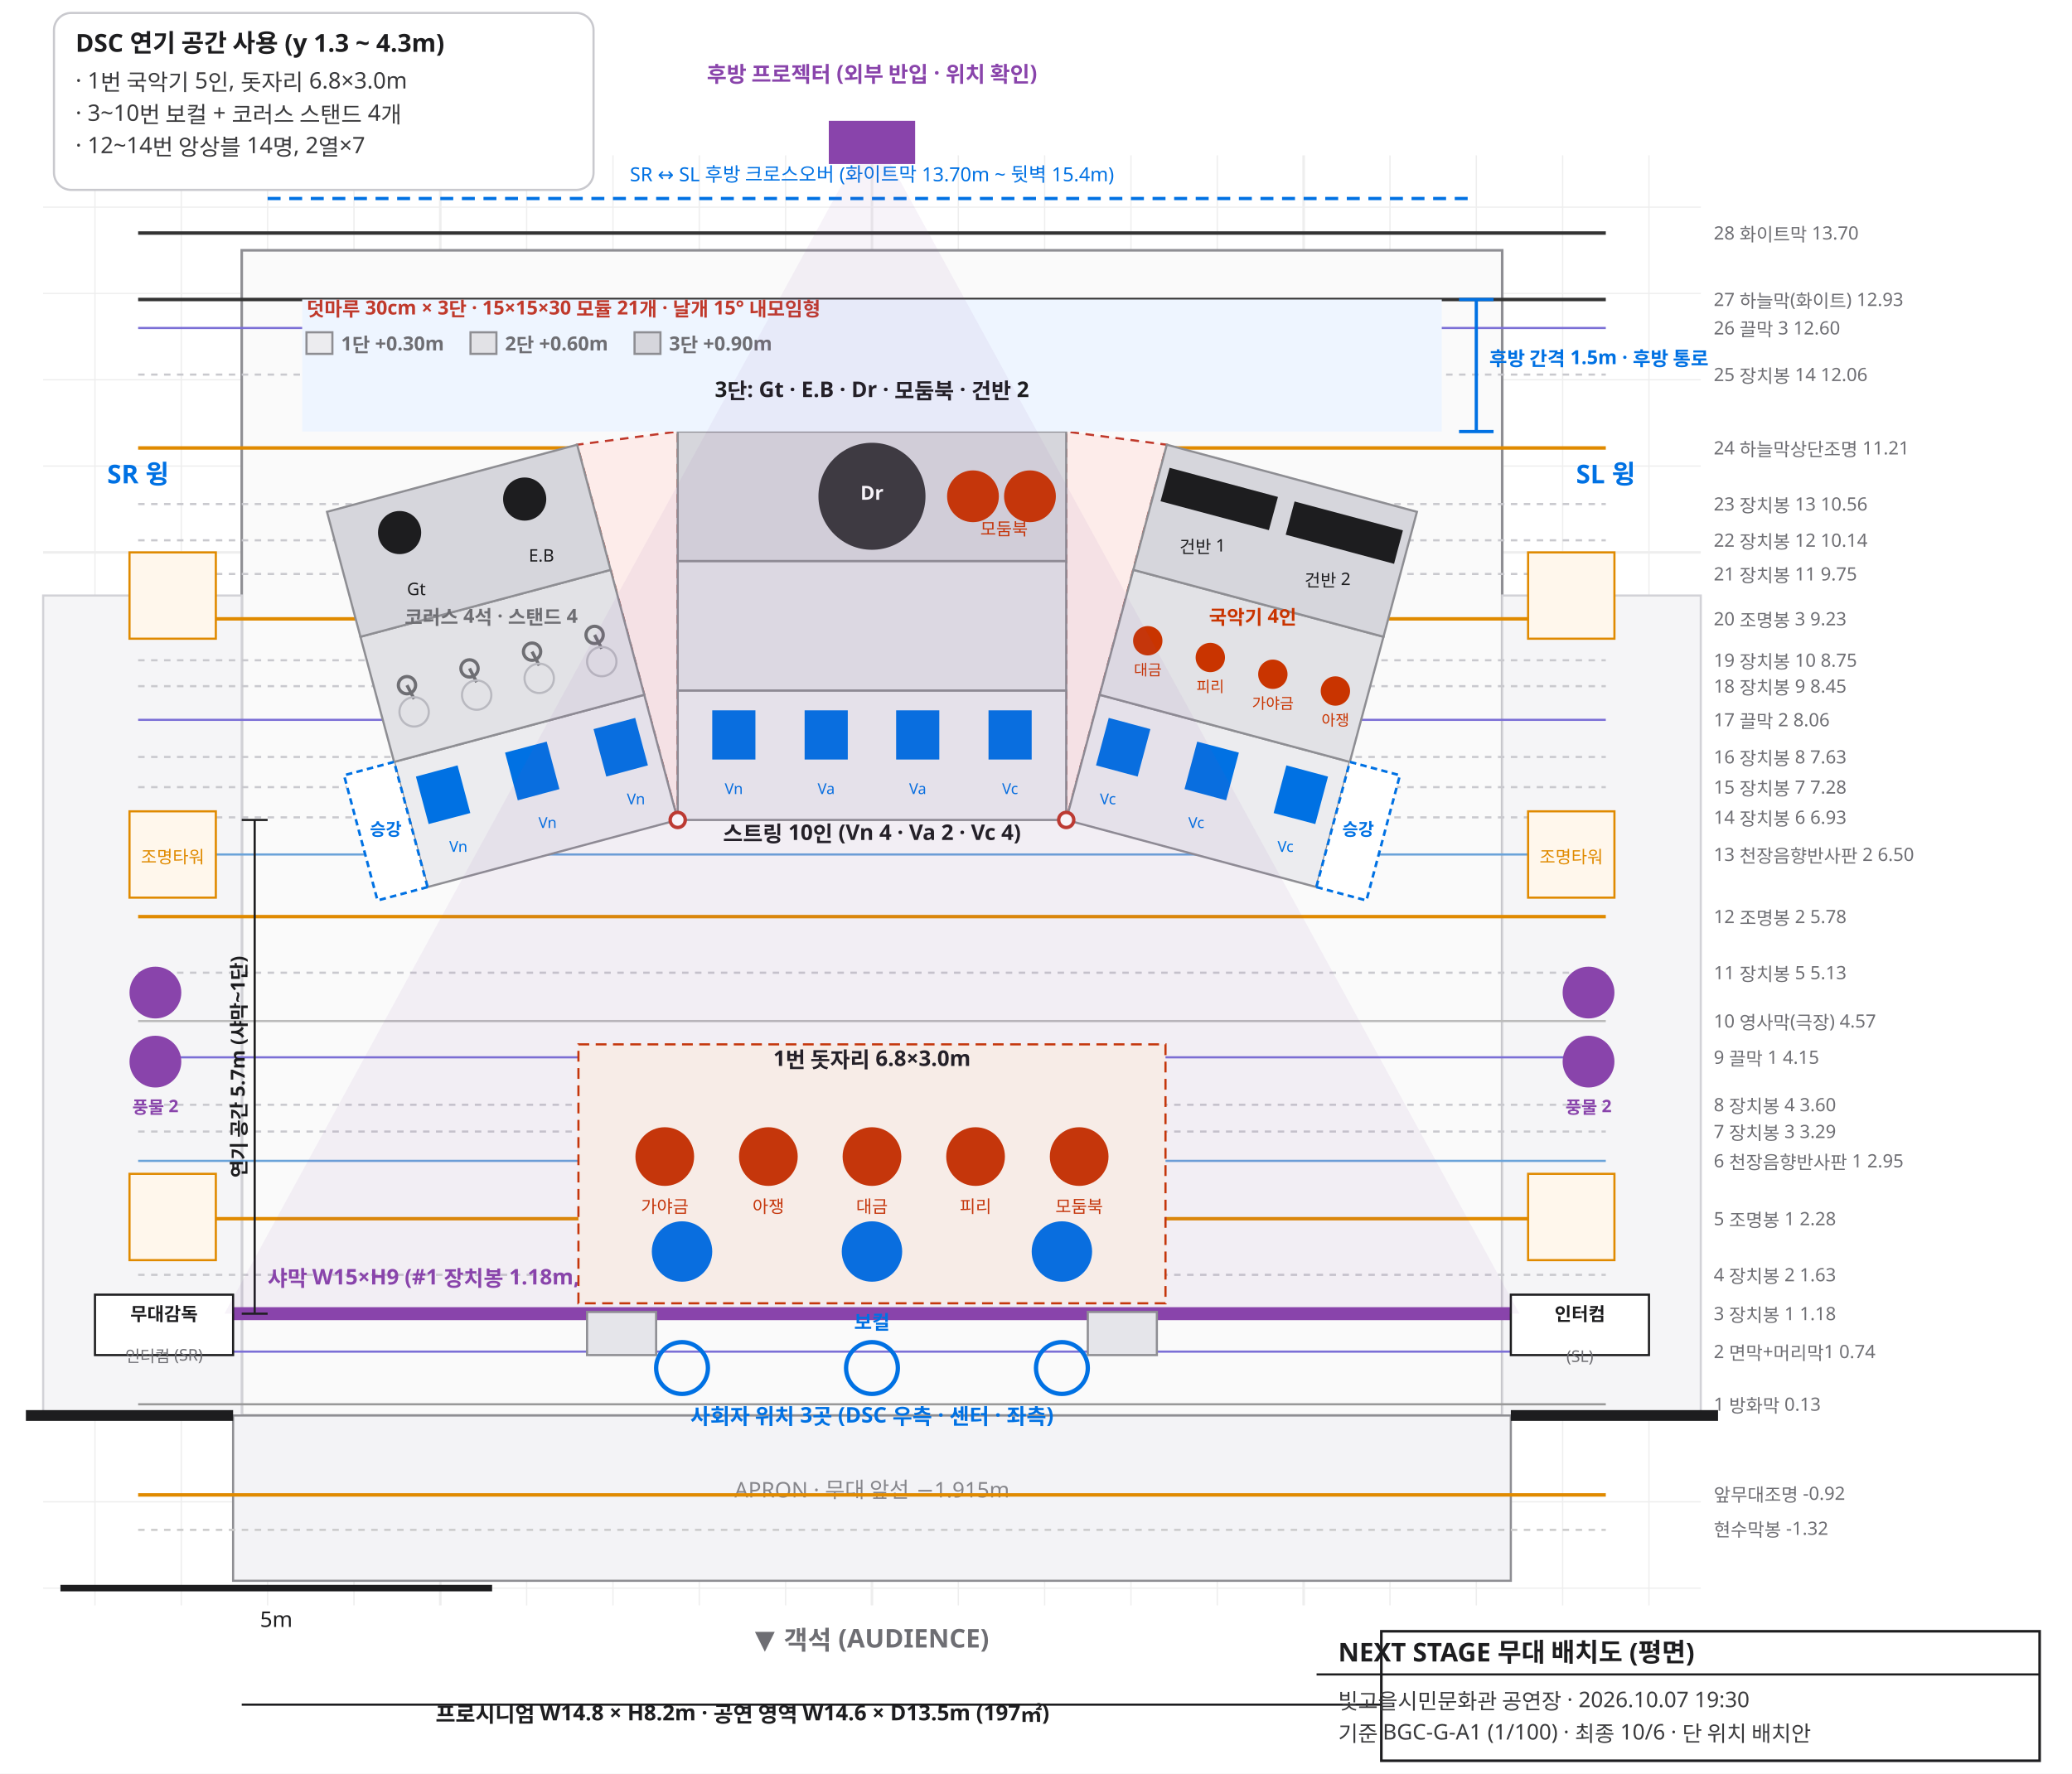
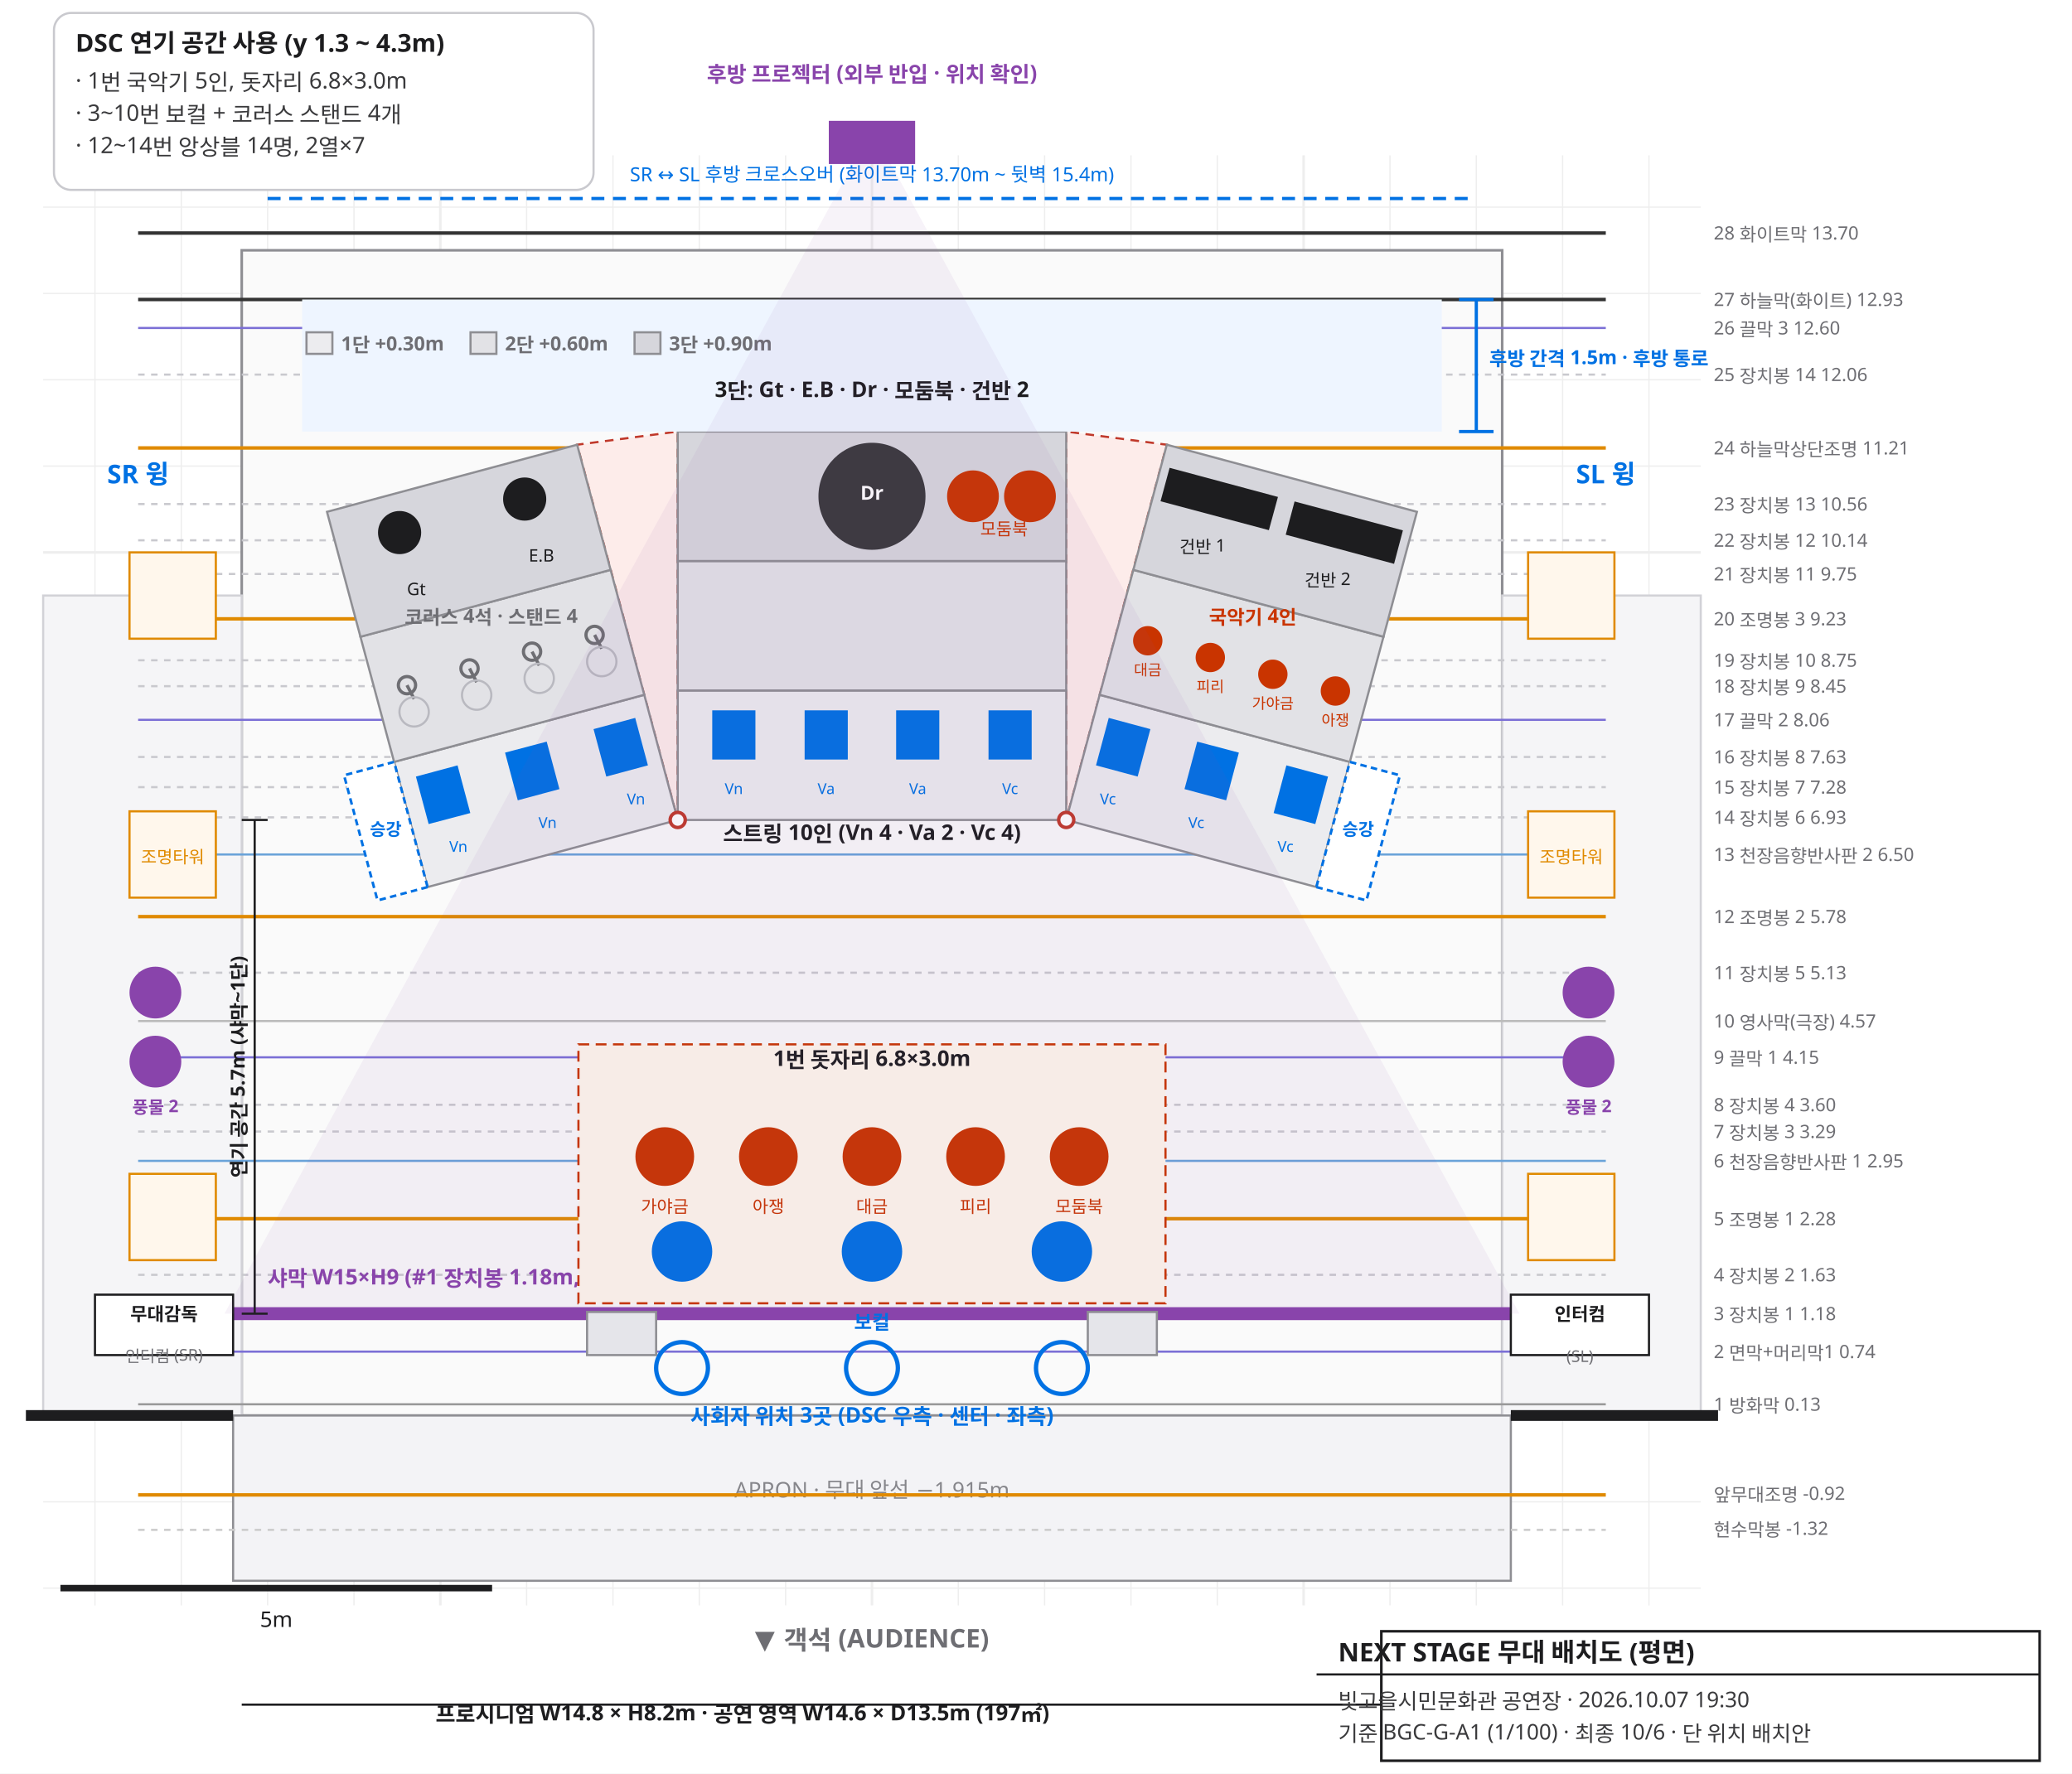
<svg xmlns="http://www.w3.org/2000/svg" width="960" height="822" viewBox="0 -32 960 822" font-family="Pretendard Variable,Pretendard,Apple SD Gothic Neo,sans-serif" role="img" aria-label="무대 평면도">
  <rect x="0" y="-32" width="960" height="822" fill="#fff" />
  <line x1="44" y1="712" x2="44" y2="40" stroke="#eee" stroke-width="0.6" />
  <line x1="84" y1="712" x2="84" y2="40" stroke="#eee" stroke-width="0.6" />
  <line x1="124" y1="712" x2="124" y2="40" stroke="#eee" stroke-width="0.6" />
  <line x1="164" y1="712" x2="164" y2="40" stroke="#eee" stroke-width="0.6" />
  <line x1="204" y1="712" x2="204" y2="40" stroke="#eee" stroke-width="1.2" />
  <line x1="244" y1="712" x2="244" y2="40" stroke="#eee" stroke-width="0.6" />
  <line x1="284" y1="712" x2="284" y2="40" stroke="#eee" stroke-width="0.6" />
  <line x1="324" y1="712" x2="324" y2="40" stroke="#eee" stroke-width="0.6" />
  <line x1="364" y1="712" x2="364" y2="40" stroke="#eee" stroke-width="0.6" />
  <line x1="404" y1="712" x2="404" y2="40" stroke="#eee" stroke-width="1.2" />
  <line x1="444" y1="712" x2="444" y2="40" stroke="#eee" stroke-width="0.6" />
  <line x1="484" y1="712" x2="484" y2="40" stroke="#eee" stroke-width="0.6" />
  <line x1="524" y1="712" x2="524" y2="40" stroke="#eee" stroke-width="0.6" />
  <line x1="564" y1="712" x2="564" y2="40" stroke="#eee" stroke-width="0.6" />
  <line x1="604" y1="712" x2="604" y2="40" stroke="#eee" stroke-width="1.2" />
  <line x1="644" y1="712" x2="644" y2="40" stroke="#eee" stroke-width="0.6" />
  <line x1="684" y1="712" x2="684" y2="40" stroke="#eee" stroke-width="0.6" />
  <line x1="724" y1="712" x2="724" y2="40" stroke="#eee" stroke-width="0.6" />
  <line x1="764" y1="712" x2="764" y2="40" stroke="#eee" stroke-width="0.6" />
  <line x1="20" y1="704" x2="788" y2="704" stroke="#eee" stroke-width="0.6" />
  <line x1="20" y1="664" x2="788" y2="664" stroke="#eee" stroke-width="0.6" />
  <line x1="20" y1="624" x2="788" y2="624" stroke="#eee" stroke-width="1.2" />
  <line x1="20" y1="584" x2="788" y2="584" stroke="#eee" stroke-width="0.6" />
  <line x1="20" y1="544" x2="788" y2="544" stroke="#eee" stroke-width="0.6" />
  <line x1="20" y1="504" x2="788" y2="504" stroke="#eee" stroke-width="0.6" />
  <line x1="20" y1="464" x2="788" y2="464" stroke="#eee" stroke-width="0.6" />
  <line x1="20" y1="424" x2="788" y2="424" stroke="#eee" stroke-width="1.2" />
  <line x1="20" y1="384" x2="788" y2="384" stroke="#eee" stroke-width="0.6" />
  <line x1="20" y1="344" x2="788" y2="344" stroke="#eee" stroke-width="0.6" />
  <line x1="20" y1="304" x2="788" y2="304" stroke="#eee" stroke-width="0.6" />
  <line x1="20" y1="264" x2="788" y2="264" stroke="#eee" stroke-width="0.6" />
  <line x1="20" y1="224" x2="788" y2="224" stroke="#eee" stroke-width="1.2" />
  <line x1="20" y1="184" x2="788" y2="184" stroke="#eee" stroke-width="0.6" />
  <line x1="20" y1="144" x2="788" y2="144" stroke="#eee" stroke-width="0.6" />
  <line x1="20" y1="104" x2="788" y2="104" stroke="#eee" stroke-width="0.6" />
  <line x1="20" y1="64" x2="788" y2="64" stroke="#eee" stroke-width="0.6" />
  <rect x="112" y="84" width="584" height="540" rx="0" fill="#fafafa" stroke="#8e8e93" stroke-width="1.2" />
  <rect x="20" y="244" width="92" height="380" rx="0" fill="#f5f5f7" stroke="#d2d2d7" stroke-width="1" />
  <rect x="696" y="244" width="92" height="380" rx="0" fill="#f5f5f7" stroke="#d2d2d7" stroke-width="1" />
  <rect x="108" y="624" width="592" height="76.6" rx="0" fill="#f3f3f6" stroke="#8e8e93" stroke-width="1" />
  <line x1="12" y1="624" x2="108" y2="624" stroke="#1d1d1f" stroke-width="5" />
  <line x1="700" y1="624" x2="796" y2="624" stroke="#1d1d1f" stroke-width="5" />
  <text x="404" y="662" text-anchor="middle" font-size="10" font-weight="500" fill="#86868b">APRON · 무대 앞선 −1.915m</text>
  <text x="404" y="732" text-anchor="middle" font-size="12" font-weight="700" fill="#6e6e73">▼  객석 (AUDIENCE)</text>
  <text x="64" y="192" text-anchor="middle" font-size="12" font-weight="700" fill="#0071e3">SR 윙</text>
  <text x="744" y="192" text-anchor="middle" font-size="12" font-weight="700" fill="#0071e3">SL 윙</text>
  <line x1="64" y1="677" x2="744" y2="677" stroke="#ccc" stroke-width="1" stroke-dasharray="3 3" opacity="1" />
  <text x="794" y="680" font-size="8.5" fill="#6e6e73">현수막봉 -1.32</text>
  <line x1="64" y1="660.8" x2="744" y2="660.8" stroke="#e08a00" stroke-width="1.6" opacity="1" />
  <text x="794" y="663.8" font-size="8.5" fill="#6e6e73">앞무대조명 -0.92</text>
  <line x1="64" y1="618.8" x2="744" y2="618.8" stroke="#999" stroke-width="1" opacity="1" />
  <text x="794" y="621.8" font-size="8.5" fill="#6e6e73">1 방화막 0.13</text>
  <line x1="64" y1="594.4" x2="744" y2="594.4" stroke="#7b6fd6" stroke-width="1" opacity="1" />
  <text x="794" y="597.4" font-size="8.5" fill="#6e6e73">2 면막+머리막1 0.74</text>
  <line x1="64" y1="576.8" x2="744" y2="576.8" stroke="#c9c9ce" stroke-width="1" stroke-dasharray="3 3" opacity="1" />
  <text x="794" y="579.8" font-size="8.5" fill="#6e6e73">3 장치봉 1 1.18</text>
  <line x1="64" y1="558.8" x2="744" y2="558.8" stroke="#c9c9ce" stroke-width="1" stroke-dasharray="3 3" opacity="1" />
  <text x="794" y="561.8" font-size="8.5" fill="#6e6e73">4 장치봉 2 1.63</text>
  <line x1="64" y1="532.8" x2="744" y2="532.8" stroke="#e08a00" stroke-width="1.6" opacity="1" />
  <text x="794" y="535.8" font-size="8.5" fill="#6e6e73">5 조명봉 1 2.28</text>
  <line x1="64" y1="506" x2="744" y2="506" stroke="#6aa3d9" stroke-width="1" opacity="1" />
  <text x="794" y="509" font-size="8.5" fill="#6e6e73">6 천장음향반사판 1 2.95</text>
  <line x1="64" y1="492.4" x2="744" y2="492.4" stroke="#c9c9ce" stroke-width="1" stroke-dasharray="3 3" opacity="1" />
  <text x="794" y="495.4" font-size="8.5" fill="#6e6e73">7 장치봉 3 3.29</text>
  <line x1="64" y1="480" x2="744" y2="480" stroke="#c9c9ce" stroke-width="1" stroke-dasharray="3 3" opacity="1" />
  <text x="794" y="483" font-size="8.5" fill="#6e6e73">8 장치봉 4 3.60</text>
  <line x1="64" y1="458" x2="744" y2="458" stroke="#7b6fd6" stroke-width="1" opacity="1" />
  <text x="794" y="461" font-size="8.5" fill="#6e6e73">9 끌막 1 4.15</text>
  <line x1="64" y1="441.2" x2="744" y2="441.2" stroke="#bbb" stroke-width="1" opacity="1" />
  <text x="794" y="444.2" font-size="8.5" fill="#6e6e73">10 영사막(극장) 4.57</text>
  <line x1="64" y1="418.8" x2="744" y2="418.8" stroke="#c9c9ce" stroke-width="1" stroke-dasharray="3 3" opacity="1" />
  <text x="794" y="421.8" font-size="8.5" fill="#6e6e73">11 장치봉 5 5.13</text>
  <line x1="64" y1="392.8" x2="744" y2="392.8" stroke="#e08a00" stroke-width="1.6" opacity="1" />
  <text x="794" y="395.8" font-size="8.5" fill="#6e6e73">12 조명봉 2 5.78</text>
  <line x1="64" y1="364" x2="744" y2="364" stroke="#6aa3d9" stroke-width="1" opacity="1" />
  <text x="794" y="367" font-size="8.5" fill="#6e6e73">13 천장음향반사판 2 6.50</text>
  <line x1="64" y1="346.8" x2="744" y2="346.8" stroke="#c9c9ce" stroke-width="1" stroke-dasharray="3 3" opacity="1" />
  <text x="794" y="349.8" font-size="8.5" fill="#6e6e73">14 장치봉 6 6.93</text>
  <line x1="64" y1="332.8" x2="744" y2="332.8" stroke="#c9c9ce" stroke-width="1" stroke-dasharray="3 3" opacity="1" />
  <text x="794" y="335.8" font-size="8.5" fill="#6e6e73">15 장치봉 7 7.28</text>
  <line x1="64" y1="318.8" x2="744" y2="318.8" stroke="#c9c9ce" stroke-width="1" stroke-dasharray="3 3" opacity="1" />
  <text x="794" y="321.8" font-size="8.5" fill="#6e6e73">16 장치봉 8 7.63</text>
  <line x1="64" y1="301.6" x2="744" y2="301.6" stroke="#7b6fd6" stroke-width="1" opacity="1" />
  <text x="794" y="304.6" font-size="8.5" fill="#6e6e73">17 끌막 2 8.06</text>
  <line x1="64" y1="286" x2="744" y2="286" stroke="#c9c9ce" stroke-width="1" stroke-dasharray="3 3" opacity="1" />
  <text x="794" y="289" font-size="8.5" fill="#6e6e73">18 장치봉 9 8.45</text>
  <line x1="64" y1="274" x2="744" y2="274" stroke="#c9c9ce" stroke-width="1" stroke-dasharray="3 3" opacity="1" />
  <text x="794" y="277" font-size="8.5" fill="#6e6e73">19 장치봉 10 8.75</text>
  <line x1="64" y1="254.8" x2="744" y2="254.8" stroke="#e08a00" stroke-width="1.6" opacity="1" />
  <text x="794" y="257.8" font-size="8.5" fill="#6e6e73">20 조명봉 3 9.23</text>
  <line x1="64" y1="234" x2="744" y2="234" stroke="#c9c9ce" stroke-width="1" stroke-dasharray="3 3" opacity="1" />
  <text x="794" y="237" font-size="8.5" fill="#6e6e73">21 장치봉 11 9.75</text>
  <line x1="64" y1="218.4" x2="744" y2="218.4" stroke="#c9c9ce" stroke-width="1" stroke-dasharray="3 3" opacity="1" />
  <text x="794" y="221.4" font-size="8.5" fill="#6e6e73">22 장치봉 12 10.14</text>
  <line x1="64" y1="201.6" x2="744" y2="201.6" stroke="#c9c9ce" stroke-width="1" stroke-dasharray="3 3" opacity="1" />
  <text x="794" y="204.6" font-size="8.5" fill="#6e6e73">23 장치봉 13 10.56</text>
  <line x1="64" y1="175.6" x2="744" y2="175.6" stroke="#e08a00" stroke-width="1.6" opacity="1" />
  <text x="794" y="178.6" font-size="8.5" fill="#6e6e73">24 하늘막상단조명 11.21</text>
  <line x1="64" y1="141.6" x2="744" y2="141.6" stroke="#c9c9ce" stroke-width="1" stroke-dasharray="3 3" opacity="1" />
  <text x="794" y="144.6" font-size="8.5" fill="#6e6e73">25 장치봉 14 12.06</text>
  <line x1="64" y1="120" x2="744" y2="120" stroke="#7b6fd6" stroke-width="1" opacity="1" />
  <text x="794" y="123" font-size="8.5" fill="#6e6e73">26 끌막 3 12.60</text>
  <line x1="64" y1="106.8" x2="744" y2="106.8" stroke="#333" stroke-width="1.6" opacity="1" />
  <text x="794" y="109.8" font-size="8.5" fill="#6e6e73">27 하늘막(화이트) 12.93</text>
  <line x1="64" y1="76" x2="744" y2="76" stroke="#333" stroke-width="1.6" opacity="1" />
  <text x="794" y="79" font-size="8.5" fill="#6e6e73">28 화이트막 13.70</text>
  <line x1="104" y1="576.8" x2="704" y2="576.8" stroke="#8944ab" stroke-width="6" opacity="1" />
  <text x="124" y="564" text-anchor="start" font-size="10" font-weight="600" fill="#8944ab">샤막 W15×H9 (#1 장치봉 1.18m, 안)</text>
  <polygon points="314.0,348.0 314.0,168.0 267.4,174.1" fill="#fdecea" stroke="#c0392b" stroke-width="1" stroke-dasharray="4 3" opacity="1" />
  <polygon points="494.0,348.0 494.0,168.0 540.6,174.1" fill="#fdecea" stroke="#c0392b" stroke-width="1" stroke-dasharray="4 3" opacity="1" />
  <rect x="314" y="288" width="180" height="60" rx="0" fill="#ececef" stroke="#8e8e93" stroke-width="1" opacity="1" />
  <polygon points="314.0,348.0 198.1,379.1 182.6,321.1 298.5,290.0" fill="#ececef" stroke="#8e8e93" stroke-width="1" opacity="1" />
  <polygon points="494.0,348.0 609.9,379.1 625.4,321.1 509.5,290.0" fill="#ececef" stroke="#8e8e93" stroke-width="1" opacity="1" />
  <rect x="314" y="228" width="180" height="60" rx="0" fill="#e2e2e6" stroke="#8e8e93" stroke-width="1" opacity="1" />
  <polygon points="298.5,290.0 182.6,321.1 167.0,263.1 282.9,232.1" fill="#e2e2e6" stroke="#8e8e93" stroke-width="1" opacity="1" />
  <polygon points="509.5,290.0 625.4,321.1 641.0,263.1 525.1,232.1" fill="#e2e2e6" stroke="#8e8e93" stroke-width="1" opacity="1" />
  <rect x="314" y="168" width="180" height="60" rx="0" fill="#d6d6dc" stroke="#8e8e93" stroke-width="1" opacity="1" />
  <polygon points="282.9,232.1 167.0,263.1 151.5,205.2 267.4,174.1" fill="#d6d6dc" stroke="#8e8e93" stroke-width="1" opacity="1" />
  <polygon points="525.1,232.1 641.0,263.1 656.5,205.2 540.6,174.1" fill="#d6d6dc" stroke="#8e8e93" stroke-width="1" opacity="1" />
  <circle cx="314" cy="348" r="3.5" fill="#fff" stroke="#c0392b" stroke-width="1.6" />
  <circle cx="494" cy="348" r="3.5" fill="#fff" stroke="#c0392b" stroke-width="1.6" />
  <rect x="140" y="106.8" width="528" height="61.2" rx="0" fill="#eef5ff" stroke="none" stroke-width="1" />
  <polygon points="198.1,379.1 174.9,385.3 159.4,327.3 182.6,321.1" fill="#fff" stroke="#0071e3" stroke-width="1.2" stroke-dasharray="3 2" />
  <text x="178.733" y="355.186" text-anchor="middle" font-size="8" font-weight="700" fill="#0071e3">승강</text>
  <polygon points="609.9,379.1 633.1,385.3 648.6,327.3 625.4,321.1" fill="#fff" stroke="#0071e3" stroke-width="1.2" stroke-dasharray="3 2" />
  <text x="629.267" y="355.186" text-anchor="middle" font-size="8" font-weight="700" fill="#0071e3">승강</text>
  <line x1="118" y1="576.8" x2="118" y2="348" stroke="#1d1d1f" stroke-width="1" />
  <line x1="112" y1="576.8" x2="124" y2="576.8" stroke="#1d1d1f" stroke-width="1" />
  <line x1="112" y1="348" x2="124" y2="348" stroke="#1d1d1f" stroke-width="1" />
  <text x="114" y="462.4" text-anchor="middle" font-size="9" font-weight="600" fill="#1d1d1f" transform="rotate(-90 114 462.4)">연기 공간 5.7m (샤막~1단)</text>
  <rect x="142" y="122" width="12" height="10" rx="0" fill="#ececef" stroke="#8e8e93" stroke-width="1" />
  <text x="158" y="130.4" text-anchor="start" font-size="9" font-weight="700" fill="#6e6e73">1단 +0.30m</text>
  <rect x="218" y="122" width="12" height="10" rx="0" fill="#e2e2e6" stroke="#8e8e93" stroke-width="1" />
  <text x="234" y="130.4" text-anchor="start" font-size="9" font-weight="700" fill="#6e6e73">2단 +0.60m</text>
  <rect x="294" y="122" width="12" height="10" rx="0" fill="#d6d6dc" stroke="#8e8e93" stroke-width="1" />
  <text x="310" y="130.4" text-anchor="start" font-size="9" font-weight="700" fill="#6e6e73">3단 +0.90m</text>
-   <text x="142" y="114.4" text-anchor="start" font-size="9" font-weight="700" fill="#c0392b">덧마루 30cm × 3단 · 15×15×30 모듈 21개 · 날개 15° 내모임형</text>
  <line x1="684" y1="168" x2="684" y2="106.8" stroke="#0071e3" stroke-width="1.5" />
  <line x1="676" y1="168" x2="692" y2="168" stroke="#0071e3" stroke-width="1.5" />
  <line x1="676" y1="106.8" x2="692" y2="106.8" stroke="#0071e3" stroke-width="1.5" />
  <text x="690" y="137.4" text-anchor="start" font-size="9" font-weight="700" fill="#0071e3">후방 간격 1.5m · 후방 통로</text>
  <g opacity="1">
    <rect x="268" y="452" width="272" height="120" rx="0" fill="#fff7ec" stroke="#c93400" stroke-width="1" stroke-dasharray="5 3" />
    <circle cx="308" cy="504" r="13.6" fill="#c93400" stroke="none" stroke-width="1" />
    <text x="308" y="530" text-anchor="middle" font-size="8" font-weight="500" fill="#c93400">가야금</text>
    <circle cx="356" cy="504" r="13.6" fill="#c93400" stroke="none" stroke-width="1" />
    <text x="356" y="530" text-anchor="middle" font-size="8" font-weight="500" fill="#c93400">아쟁</text>
    <circle cx="404" cy="504" r="13.6" fill="#c93400" stroke="none" stroke-width="1" />
    <text x="404" y="530" text-anchor="middle" font-size="8" font-weight="500" fill="#c93400">대금</text>
    <circle cx="452" cy="504" r="13.6" fill="#c93400" stroke="none" stroke-width="1" />
    <text x="452" y="530" text-anchor="middle" font-size="8" font-weight="500" fill="#c93400">피리</text>
    <circle cx="500" cy="504" r="13.6" fill="#c93400" stroke="none" stroke-width="1" />
    <text x="500" y="530" text-anchor="middle" font-size="8" font-weight="500" fill="#c93400">모둠북</text>
    <text x="404" y="462" text-anchor="middle" font-size="10" font-weight="700" fill="#1d1d1f">1번 돗자리 6.8×3.0m</text>
  </g>
  <g opacity="1">
    <circle cx="531.783" cy="264.949" r="6.8" fill="#c93400" stroke="none" stroke-width="1" />
    <text x="531.783" y="280.949" text-anchor="middle" font-size="7" font-weight="500" fill="#c93400">대금</text>
    <circle cx="560.76" cy="272.714" r="6.8" fill="#c93400" stroke="none" stroke-width="1" />
    <text x="560.76" y="288.714" text-anchor="middle" font-size="7" font-weight="500" fill="#c93400">피리</text>
    <circle cx="589.738" cy="280.478" r="6.8" fill="#c93400" stroke="none" stroke-width="1" />
    <text x="589.738" y="296.478" text-anchor="middle" font-size="7" font-weight="500" fill="#c93400">가야금</text>
    <circle cx="618.716" cy="288.243" r="6.8" fill="#c93400" stroke="none" stroke-width="1" />
    <text x="618.716" y="304.243" text-anchor="middle" font-size="7" font-weight="500" fill="#c93400">아쟁</text>
    <text x="580.426" y="257.277" text-anchor="middle" font-size="9" font-weight="700" fill="#c93400">국악기 4인</text>
  </g>
  <g opacity="1">
    <polygon points="198.6,349.9 217.9,344.8 212.0,322.7 192.7,327.9" fill="#0071e3" stroke="none" stroke-width="1" />
    <text x="212.37" y="362.808" text-anchor="middle" font-size="7" font-weight="500" fill="#0071e3">Vn</text>
    <polygon points="239.9,338.9 259.2,333.7 253.3,311.7 234.0,316.8" fill="#0071e3" stroke="none" stroke-width="1" />
    <text x="253.711" y="351.731" text-anchor="middle" font-size="7" font-weight="500" fill="#0071e3">Vn</text>
    <polygon points="280.9,327.9 300.2,322.7 294.3,300.7 275.0,305.9" fill="#0071e3" stroke="none" stroke-width="1" />
    <text x="294.667" y="340.757" text-anchor="middle" font-size="7" font-weight="500" fill="#0071e3">Vn</text>
    <polygon points="330.0,320.0 350.0,320.0 350.0,297.2 330.0,297.2" fill="#0071e3" stroke="none" stroke-width="1" />
    <text x="340" y="336" text-anchor="middle" font-size="7" font-weight="500" fill="#0071e3">Vn</text>
    <polygon points="372.8,320.0 392.8,320.0 392.8,297.2 372.8,297.2" fill="#0071e3" stroke="none" stroke-width="1" />
    <text x="382.8" y="336" text-anchor="middle" font-size="7" font-weight="500" fill="#0071e3">Va</text>
    <polygon points="415.2,320.0 435.2,320.0 435.2,297.2 415.2,297.2" fill="#0071e3" stroke="none" stroke-width="1" />
    <text x="425.2" y="336" text-anchor="middle" font-size="7" font-weight="500" fill="#0071e3">Va</text>
    <polygon points="458.0,320.0 478.0,320.0 478.0,297.2 458.0,297.2" fill="#0071e3" stroke="none" stroke-width="1" />
    <text x="468" y="336" text-anchor="middle" font-size="7" font-weight="500" fill="#0071e3">Vc</text>
    <polygon points="507.8,322.7 527.1,327.9 533.0,305.9 513.7,300.7" fill="#0071e3" stroke="none" stroke-width="1" />
    <text x="513.333" y="340.757" text-anchor="middle" font-size="7" font-weight="500" fill="#0071e3">Vc</text>
    <polygon points="548.8,333.7 568.1,338.9 574.0,316.8 554.7,311.7" fill="#0071e3" stroke="none" stroke-width="1" />
    <text x="554.289" y="351.731" text-anchor="middle" font-size="7" font-weight="500" fill="#0071e3">Vc</text>
    <polygon points="590.1,344.8 609.4,349.9 615.3,327.9 596.0,322.7" fill="#0071e3" stroke="none" stroke-width="1" />
    <text x="595.63" y="362.808" text-anchor="middle" font-size="7" font-weight="500" fill="#0071e3">Vc</text>
    <text x="404" y="358" text-anchor="middle" font-size="10" font-weight="700" fill="#1d1d1f">스트링 10인 (Vn 4 · Va 2 · Vc 4)</text>
  </g>
  <g opacity="1">
    <circle cx="185.138" cy="214.814" r="10" fill="#1d1d1f" stroke="none" stroke-width="1" />
    <text x="192.903" y="243.792" text-anchor="middle" font-size="8" font-weight="500" fill="#1d1d1f">Gt</text>
    <circle cx="243.094" cy="199.285" r="10" fill="#1d1d1f" stroke="none" stroke-width="1" />
    <text x="250.858" y="228.262" text-anchor="middle" font-size="8" font-weight="500" fill="#1d1d1f">E.B</text>
    <polygon points="537.7,200.3 587.9,213.7 592.1,198.3 541.9,184.8" fill="#1d1d1f" stroke="none" stroke-width="1" />
    <text x="557.142" y="224.262" text-anchor="middle" font-size="8" font-weight="500" fill="#1d1d1f">건반 1</text>
    <polygon points="595.7,215.8 645.9,229.3 650.0,213.8 599.8,200.4" fill="#1d1d1f" stroke="none" stroke-width="1" />
    <text x="615.097" y="239.792" text-anchor="middle" font-size="8" font-weight="500" fill="#1d1d1f">건반 2</text>
    <text x="404" y="152" text-anchor="middle" font-size="10" font-weight="700" fill="#1d1d1f">3단: Gt · E.B · Dr · 모둠북 · 건반 2</text>
  </g>
  <g opacity="1">
    <circle cx="404" cy="198" r="24.8" fill="#1d1d1f" stroke="none" stroke-width="1" opacity="0.85" />
    <text x="404" y="199.6" text-anchor="middle" font-size="9" font-weight="700" fill="#fff">Dr</text>
  </g>
  <g opacity="1">
    <circle cx="450.8" cy="198" r="12" fill="#c93400" stroke="none" stroke-width="1" />
    <circle cx="477.2" cy="198" r="12" fill="#c93400" stroke="none" stroke-width="1" />
    <text x="465.2" y="216" text-anchor="middle" font-size="8" font-weight="500" fill="#c93400">모둠북</text>
  </g>
  <g opacity="1">
    <circle cx="404" cy="548" r="14" fill="#0071e3" stroke="none" stroke-width="1" />
    <text x="404" y="584" text-anchor="middle" font-size="9" font-weight="700" fill="#0071e3">보컬</text>
  </g>
  <g opacity="1">
    <circle cx="492" cy="548" r="14" fill="#0071e3" stroke="none" stroke-width="1" />
    <circle cx="316" cy="548" r="14" fill="#0071e3" stroke="none" stroke-width="1" />
    <text x="492" y="584" text-anchor="middle" font-size="9" font-weight="700" fill="#0071e3" />
    <text x="316" y="584" text-anchor="middle" font-size="9" font-weight="700" fill="#0071e3" />
  </g>
  <g opacity="1">
    <circle cx="188.559" cy="285.538" r="4" fill="none" stroke="#6e6e73" stroke-width="1.5" />
    <line x1="188.559" y1="285.538" x2="191.872" y2="291.902" stroke="#6e6e73" stroke-width="1.5" />
    <circle cx="191.872" cy="297.902" r="6.8" fill="none" stroke="#b9b9c0" stroke-width="1" />
    <circle cx="217.537" cy="277.774" r="4" fill="none" stroke="#6e6e73" stroke-width="1.5" />
    <line x1="217.537" y1="277.774" x2="220.85" y2="284.137" stroke="#6e6e73" stroke-width="1.5" />
    <circle cx="220.85" cy="290.137" r="6.8" fill="none" stroke="#b9b9c0" stroke-width="1" />
    <circle cx="246.515" cy="270.009" r="4" fill="none" stroke="#6e6e73" stroke-width="1.5" />
    <line x1="246.515" y1="270.009" x2="249.828" y2="276.373" stroke="#6e6e73" stroke-width="1.5" />
    <circle cx="249.828" cy="282.373" r="6.8" fill="none" stroke="#b9b9c0" stroke-width="1" />
    <circle cx="275.493" cy="262.244" r="4" fill="none" stroke="#6e6e73" stroke-width="1.5" />
    <line x1="275.493" y1="262.244" x2="278.806" y2="268.608" stroke="#6e6e73" stroke-width="1.5" />
    <circle cx="278.806" cy="274.608" r="6.8" fill="none" stroke="#b9b9c0" stroke-width="1" />
    <text x="227.574" y="257.277" text-anchor="middle" font-size="9" font-weight="700" fill="#6e6e73">코러스 4석 · 스탠드 4</text>
  </g>
  <g opacity="1">
    <circle cx="72" cy="460" r="12" fill="#8944ab" stroke="none" stroke-width="1" />
    <circle cx="72" cy="428" r="12" fill="#8944ab" stroke="none" stroke-width="1" />
    <circle cx="736" cy="460" r="12" fill="#8944ab" stroke="none" stroke-width="1" />
    <circle cx="736" cy="428" r="12" fill="#8944ab" stroke="none" stroke-width="1" />
    <text x="72" y="484" text-anchor="middle" font-size="8" font-weight="700" fill="#8944ab">풍물 2</text>
    <text x="736" y="484" text-anchor="middle" font-size="8" font-weight="700" fill="#8944ab">풍물 2</text>
  </g>
  <circle cx="316" cy="602" r="12" fill="none" stroke="#0071e3" stroke-width="2" />
  <circle cx="404" cy="602" r="12" fill="none" stroke="#0071e3" stroke-width="2" />
  <circle cx="492" cy="602" r="12" fill="none" stroke="#0071e3" stroke-width="2" />
  <text x="404" y="628" text-anchor="middle" font-size="10" font-weight="700" fill="#0071e3">사회자 위치 3곳 (DSC 우측 · 센터 · 좌측)</text>
  <rect x="44" y="568" width="64" height="28" rx="0" fill="#fff" stroke="#1d1d1f" stroke-width="1" />
  <text x="76" y="580" text-anchor="middle" font-size="8.5" font-weight="600" fill="#1d1d1f">무대감독</text>
  <text x="76" y="599.2" text-anchor="middle" font-size="7.5" font-weight="500" fill="#6e6e73">인터컴 (SR)</text>
  <rect x="700" y="568" width="64" height="28" rx="0" fill="#fff" stroke="#1d1d1f" stroke-width="1" />
  <text x="732" y="580" text-anchor="middle" font-size="8.5" font-weight="600" fill="#1d1d1f">인터컴</text>
  <text x="732" y="599.2" text-anchor="middle" font-size="7.5" font-weight="500" fill="#6e6e73">(SL)</text>
  <rect x="60" y="344" width="40" height="40" rx="0" fill="#fff7ec" stroke="#e08a00" stroke-width="1" />
  <rect x="60" y="224" width="40" height="40" rx="0" fill="#fff7ec" stroke="#e08a00" stroke-width="1" />
  <rect x="60" y="512" width="40" height="40" rx="0" fill="#fff7ec" stroke="#e08a00" stroke-width="1" />
  <rect x="708" y="344" width="40" height="40" rx="0" fill="#fff7ec" stroke="#e08a00" stroke-width="1" />
  <rect x="708" y="224" width="40" height="40" rx="0" fill="#fff7ec" stroke="#e08a00" stroke-width="1" />
  <rect x="708" y="512" width="40" height="40" rx="0" fill="#fff7ec" stroke="#e08a00" stroke-width="1" />
  <text x="80" y="368" text-anchor="middle" font-size="8" font-weight="500" fill="#e08a00">조명타워</text>
  <text x="728" y="368" text-anchor="middle" font-size="8" font-weight="500" fill="#e08a00">조명타워</text>
  <line x1="124" y1="60" x2="684" y2="60" stroke="#0071e3" stroke-width="1.5" stroke-dasharray="6 4" />
  <text x="404" y="52" text-anchor="middle" font-size="9" font-weight="500" fill="#0071e3">SR ↔ SL 후방 크로스오버 (화이트막 13.70m ~ 뒷벽 15.4m)</text>
  <rect x="272" y="576" width="32" height="20" rx="0" fill="#e5e5ea" stroke="#8e8e93" stroke-width="1" />
  <rect x="504" y="576" width="32" height="20" rx="0" fill="#e5e5ea" stroke="#8e8e93" stroke-width="1" />
  <text x="404" y="586" text-anchor="middle" font-size="11" font-weight="500" fill="#1d1d1f" />
  <polygon points="404,28 104,576.8 704,576.8" fill="#8944ab" opacity="0.07" />
  <rect x="384" y="24" width="40" height="20" rx="0" fill="#8944ab" stroke="none" stroke-width="1" />
  <text x="404" y="6" text-anchor="middle" font-size="10" font-weight="700" fill="#8944ab">후방 프로젝터 (외부 반입 · 위치 확인)</text>
  <line x1="112" y1="758" x2="696" y2="758" stroke="#1d1d1f" stroke-width="1" />
  <text x="344" y="766" text-anchor="middle" font-size="10" font-weight="600" fill="#1d1d1f">프로시니엄 W14.8 × H8.2m · 공연 영역 W14.6 × D13.5m (197㎡)</text>
  <line x1="28" y1="704" x2="228" y2="704" stroke="#1d1d1f" stroke-width="3" />
  <text x="128" y="722" text-anchor="middle" font-size="10" font-weight="500" fill="#1d1d1f">5m</text>
  <g>
    <rect x="25" y="-26" width="250" height="82" rx="8" fill="#fff" stroke="#c9c9ce" />
    <text x="35" y="-8" font-size="11.5" font-weight="700" fill="#1d1d1f">DSC 연기 공간 사용 (y 1.3 ~ 4.3m)</text>
    <text x="35" y="9" font-size="10.5" fill="#3a3a3c">· 1번 국악기 5인, 돗자리 6.8×3.0m</text>
    <text x="35" y="24" font-size="10.5" fill="#3a3a3c">· 3~10번 보컬 + 코러스 스탠드 4개</text>
    <text x="35" y="39" font-size="10.5" fill="#3a3a3c">· 12~14번 앙상블 14명, 2열×7</text>
  </g>
  <g>
    <rect x="640" y="724" width="305" height="60" fill="#fff" stroke="#1d1d1f" stroke-width="1.2" />
    <line x1="610" y1="744" x2="945" y2="744" stroke="#1d1d1f" />
    <text x="620" y="738" font-size="12" font-weight="700" fill="#1d1d1f">NEXT STAGE 무대 배치도 (평면)</text>
    <text x="620" y="760" font-size="10" fill="#3a3a3c">빛고을시민문화관 공연장 · 2026.10.07 19:30</text>
    <text x="620" y="775" font-size="10" fill="#3a3a3c">기준 BGC-G-A1 (1/100) · 최종 10/6 · 단 위치 배치안</text>
  </g>
</svg>
